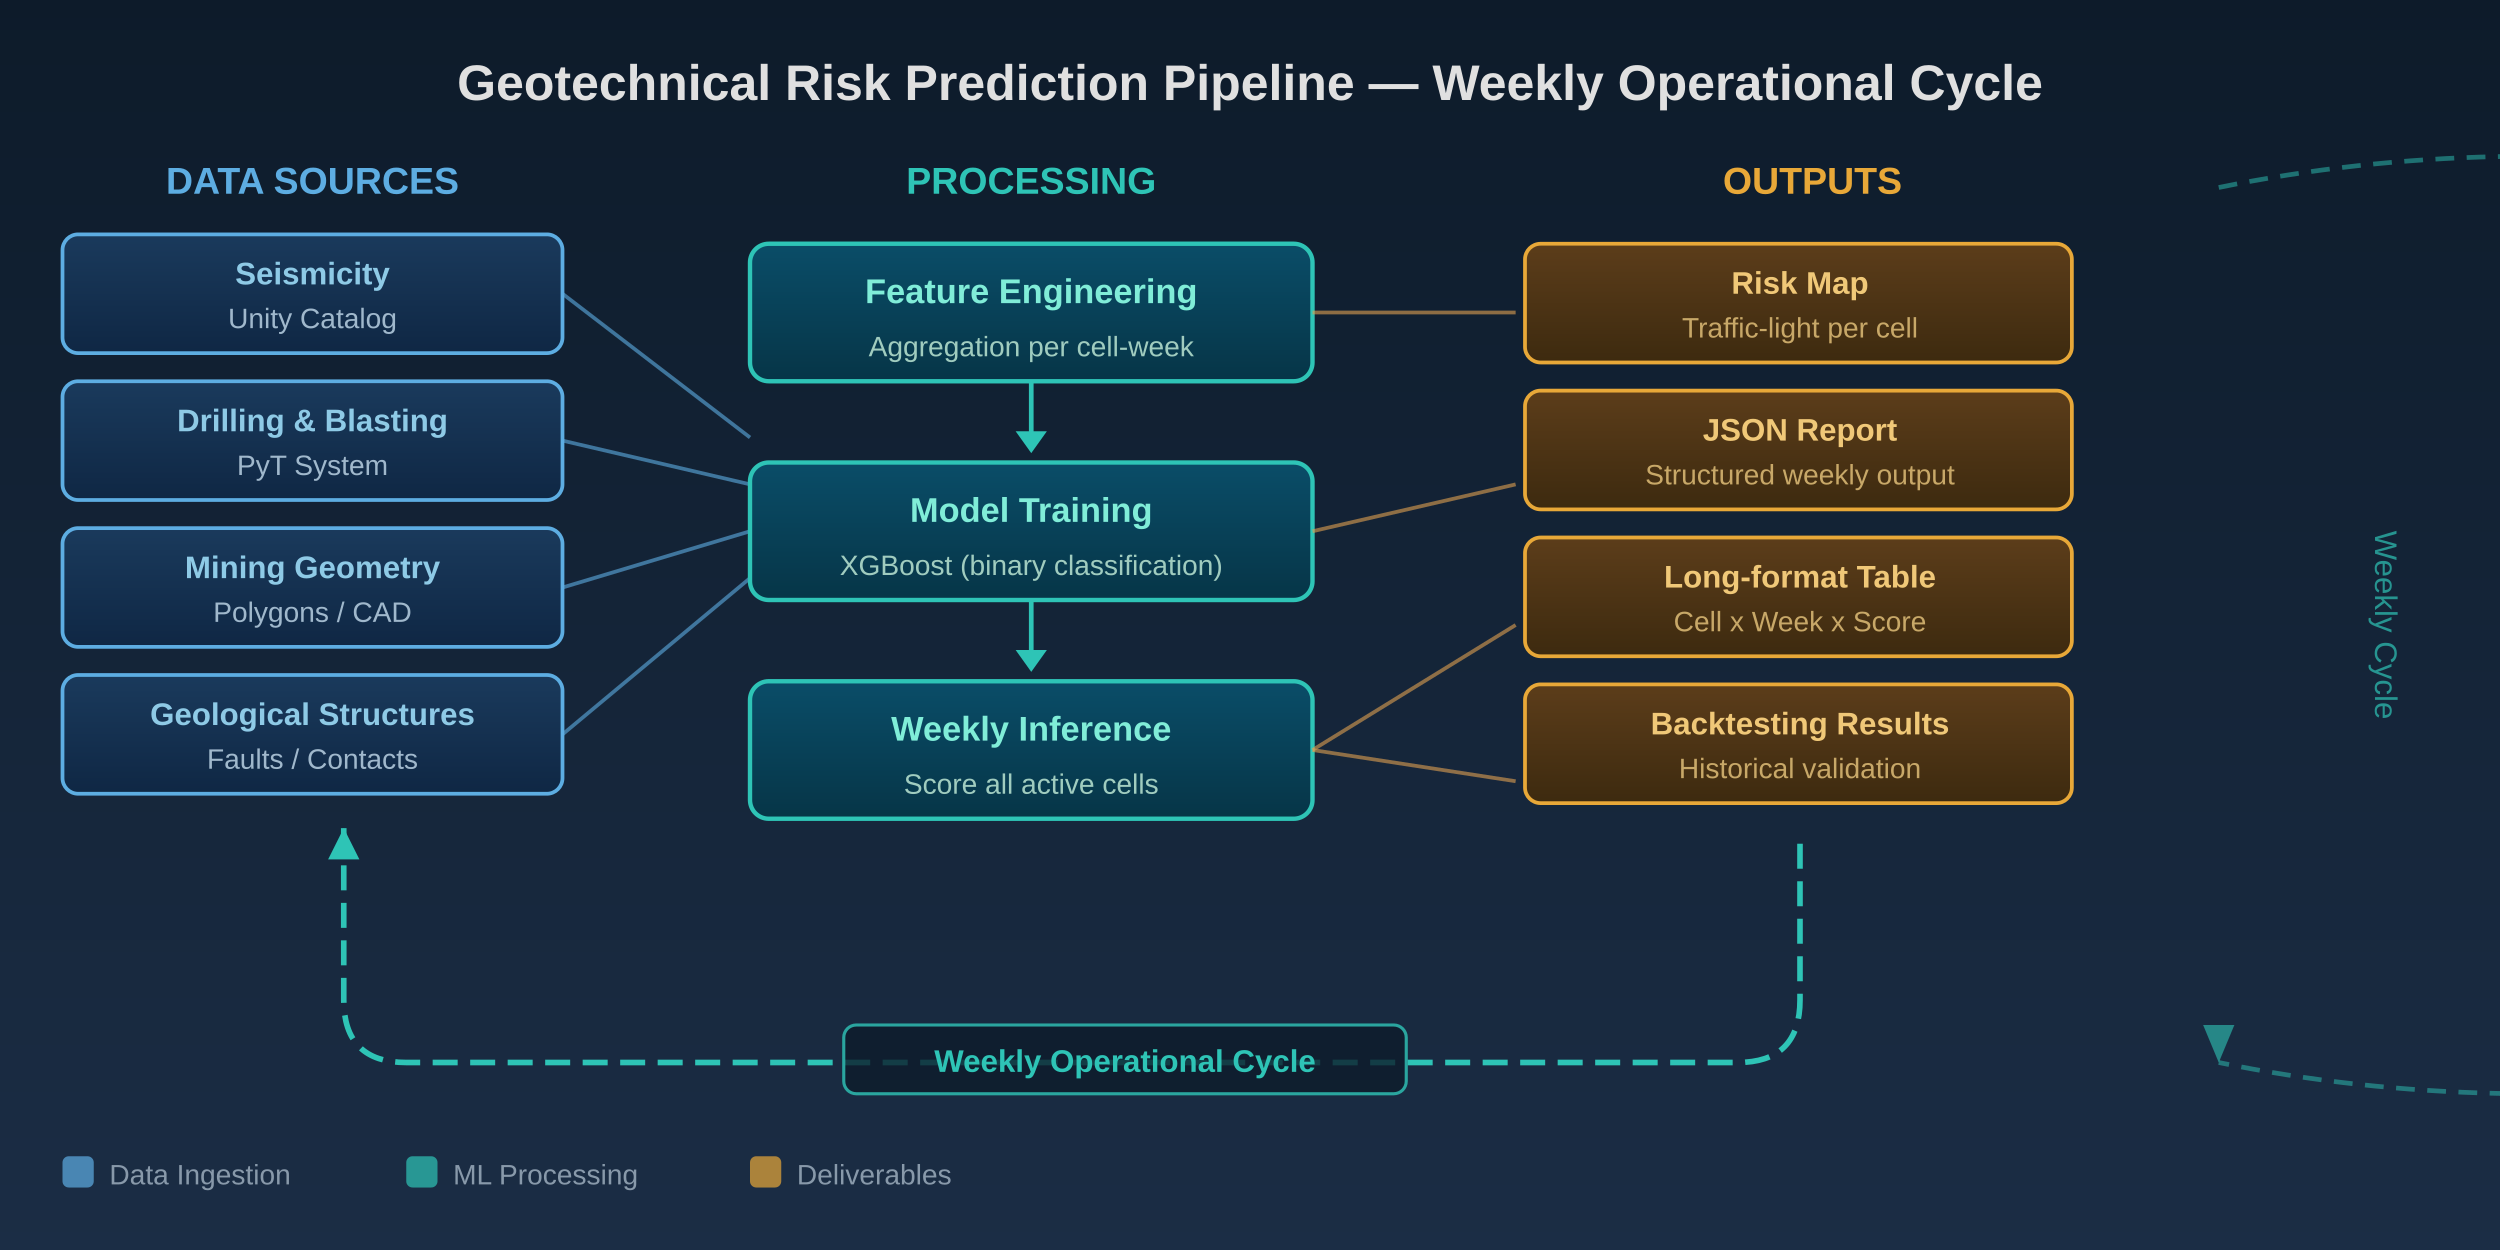
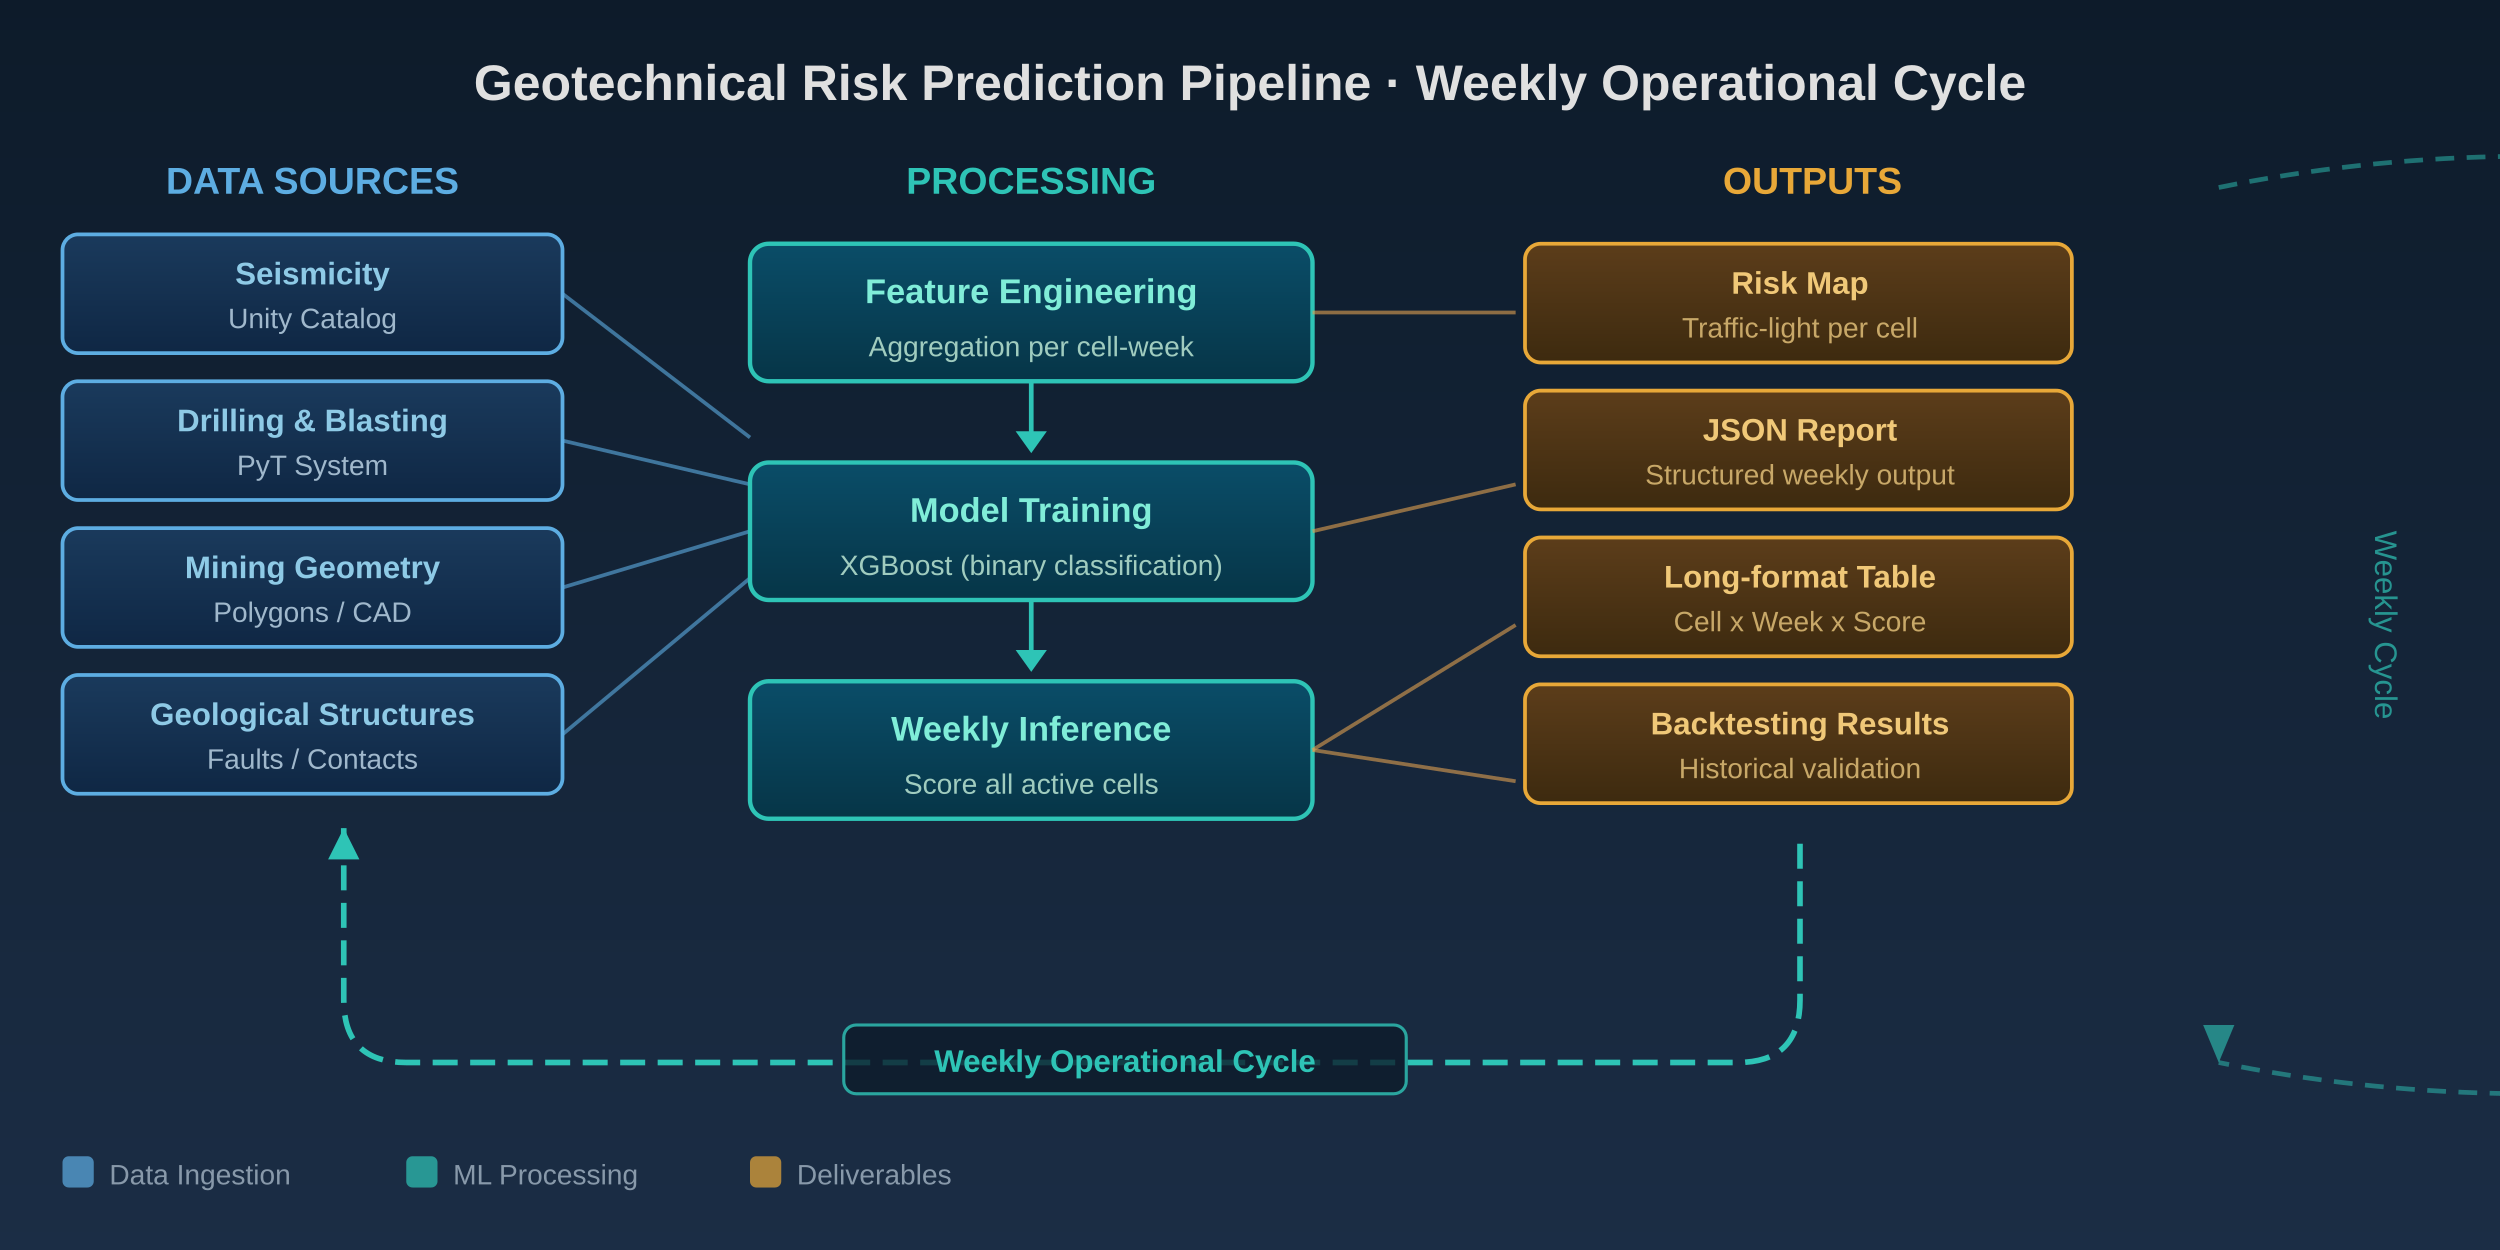
<svg xmlns="http://www.w3.org/2000/svg" width="800" height="400" viewBox="0 0 800 400">
  <defs>
    <linearGradient id="bg" x1="0" y1="0" x2="0" y2="1">
      <stop offset="0%" style="stop-color:#0d1b2a" />
      <stop offset="100%" style="stop-color:#1b2d45" />
    </linearGradient>
    <linearGradient id="srcGrad" x1="0" y1="0" x2="0" y2="1">
      <stop offset="0%" style="stop-color:#1a3a5c" />
      <stop offset="100%" style="stop-color:#0f2744" />
    </linearGradient>
    <linearGradient id="procGrad" x1="0" y1="0" x2="0" y2="1">
      <stop offset="0%" style="stop-color:#0a4d68" />
      <stop offset="100%" style="stop-color:#063547" />
    </linearGradient>
    <linearGradient id="outGrad" x1="0" y1="0" x2="0" y2="1">
      <stop offset="0%" style="stop-color:#5c3d1a" />
      <stop offset="100%" style="stop-color:#3d2a0f" />
    </linearGradient>
  </defs>
  <rect width="800" height="400" fill="url(#bg)" />
-   <text x="400" y="32" style="font-family:Arial,sans-serif;font-size:16px;font-weight:bold;fill:#e0e0e0;text-anchor:middle;">Geotechnical Risk Prediction Pipeline — Weekly Operational Cycle</text>
+   <text x="400" y="32" style="font-family:Arial,sans-serif;font-size:16px;font-weight:bold;fill:#e0e0e0;text-anchor:middle;">Geotechnical Risk Prediction Pipeline · Weekly Operational Cycle</text>
  <path d="M 710 60 A 280 150 0 1 1 710 340" style="fill:none;stroke:#2ec4b6;stroke-width:1.5;stroke-dasharray:6,4;opacity:0.5;" />
  <polygon points="710,340 705,328 715,328" style="fill:#2ec4b6;opacity:0.6;" />
  <text x="760" y="200" style="font-family:Arial,sans-serif;font-size:10px;fill:#2ec4b6;text-anchor:middle;opacity:0.7;" transform="rotate(90,760,200)">Weekly Cycle</text>
  <text x="100" y="62" style="font-family:Arial,sans-serif;font-size:12px;font-weight:bold;fill:#5dade2;text-anchor:middle;">DATA SOURCES</text>
  <rect x="20" y="75" width="160" height="38" rx="5" style="fill:url(#srcGrad);stroke:#5dade2;stroke-width:1.2;" />
  <text x="100" y="91" style="font-family:Arial,sans-serif;font-size:10px;font-weight:bold;fill:#8ecae6;text-anchor:middle;">Seismicity</text>
  <text x="100" y="105" style="font-family:Arial,sans-serif;font-size:9px;fill:#a0b8cc;text-anchor:middle;">Unity Catalog</text>
  <rect x="20" y="122" width="160" height="38" rx="5" style="fill:url(#srcGrad);stroke:#5dade2;stroke-width:1.2;" />
  <text x="100" y="138" style="font-family:Arial,sans-serif;font-size:10px;font-weight:bold;fill:#8ecae6;text-anchor:middle;">Drilling &amp; Blasting</text>
  <text x="100" y="152" style="font-family:Arial,sans-serif;font-size:9px;fill:#a0b8cc;text-anchor:middle;">PyT System</text>
  <rect x="20" y="169" width="160" height="38" rx="5" style="fill:url(#srcGrad);stroke:#5dade2;stroke-width:1.2;" />
  <text x="100" y="185" style="font-family:Arial,sans-serif;font-size:10px;font-weight:bold;fill:#8ecae6;text-anchor:middle;">Mining Geometry</text>
  <text x="100" y="199" style="font-family:Arial,sans-serif;font-size:9px;fill:#a0b8cc;text-anchor:middle;">Polygons / CAD</text>
  <rect x="20" y="216" width="160" height="38" rx="5" style="fill:url(#srcGrad);stroke:#5dade2;stroke-width:1.2;" />
  <text x="100" y="232" style="font-family:Arial,sans-serif;font-size:10px;font-weight:bold;fill:#8ecae6;text-anchor:middle;">Geological Structures</text>
  <text x="100" y="246" style="font-family:Arial,sans-serif;font-size:9px;fill:#a0b8cc;text-anchor:middle;">Faults / Contacts</text>
  <line x1="180" y1="94" x2="240" y2="140" style="stroke:#5dade2;stroke-width:1.2;opacity:0.6;" />
  <line x1="180" y1="141" x2="240" y2="155" style="stroke:#5dade2;stroke-width:1.2;opacity:0.6;" />
  <line x1="180" y1="188" x2="240" y2="170" style="stroke:#5dade2;stroke-width:1.2;opacity:0.6;" />
  <line x1="180" y1="235" x2="240" y2="185" style="stroke:#5dade2;stroke-width:1.2;opacity:0.6;" />
  <text x="330" y="62" style="font-family:Arial,sans-serif;font-size:12px;font-weight:bold;fill:#2ec4b6;text-anchor:middle;">PROCESSING</text>
  <rect x="240" y="78" width="180" height="44" rx="6" style="fill:url(#procGrad);stroke:#2ec4b6;stroke-width:1.4;" />
  <text x="330" y="97" style="font-family:Arial,sans-serif;font-size:11px;font-weight:bold;fill:#80edd8;text-anchor:middle;">Feature Engineering</text>
  <text x="330" y="114" style="font-family:Arial,sans-serif;font-size:9px;fill:#a0ccbf;text-anchor:middle;">Aggregation per cell-week</text>
  <line x1="330" y1="122" x2="330" y2="140" style="stroke:#2ec4b6;stroke-width:1.5;" />
  <polygon points="330,145 325,138 335,138" style="fill:#2ec4b6;" />
  <rect x="240" y="148" width="180" height="44" rx="6" style="fill:url(#procGrad);stroke:#2ec4b6;stroke-width:1.4;" />
  <text x="330" y="167" style="font-family:Arial,sans-serif;font-size:11px;font-weight:bold;fill:#80edd8;text-anchor:middle;">Model Training</text>
  <text x="330" y="184" style="font-family:Arial,sans-serif;font-size:9px;fill:#a0ccbf;text-anchor:middle;">XGBoost (binary classification)</text>
  <line x1="330" y1="192" x2="330" y2="210" style="stroke:#2ec4b6;stroke-width:1.5;" />
  <polygon points="330,215 325,208 335,208" style="fill:#2ec4b6;" />
  <rect x="240" y="218" width="180" height="44" rx="6" style="fill:url(#procGrad);stroke:#2ec4b6;stroke-width:1.4;" />
  <text x="330" y="237" style="font-family:Arial,sans-serif;font-size:11px;font-weight:bold;fill:#80edd8;text-anchor:middle;">Weekly Inference</text>
  <text x="330" y="254" style="font-family:Arial,sans-serif;font-size:9px;fill:#a0ccbf;text-anchor:middle;">Score all active cells</text>
  <line x1="420" y1="100" x2="485" y2="100" style="stroke:#e0a050;stroke-width:1.2;opacity:0.6;" />
  <line x1="420" y1="170" x2="485" y2="155" style="stroke:#e0a050;stroke-width:1.2;opacity:0.6;" />
  <line x1="420" y1="240" x2="485" y2="200" style="stroke:#e0a050;stroke-width:1.2;opacity:0.6;" />
  <line x1="420" y1="240" x2="485" y2="250" style="stroke:#e0a050;stroke-width:1.2;opacity:0.6;" />
  <text x="580" y="62" style="font-family:Arial,sans-serif;font-size:12px;font-weight:bold;fill:#e8a838;text-anchor:middle;">OUTPUTS</text>
  <rect x="488" y="78" width="175" height="38" rx="5" style="fill:url(#outGrad);stroke:#e8a838;stroke-width:1.2;" />
  <text x="576" y="94" style="font-family:Arial,sans-serif;font-size:10px;font-weight:bold;fill:#f0c878;text-anchor:middle;">Risk Map</text>
  <text x="576" y="108" style="font-family:Arial,sans-serif;font-size:9px;fill:#c8a868;text-anchor:middle;">Traffic-light per cell</text>
  <rect x="488" y="125" width="175" height="38" rx="5" style="fill:url(#outGrad);stroke:#e8a838;stroke-width:1.2;" />
  <text x="576" y="141" style="font-family:Arial,sans-serif;font-size:10px;font-weight:bold;fill:#f0c878;text-anchor:middle;">JSON Report</text>
  <text x="576" y="155" style="font-family:Arial,sans-serif;font-size:9px;fill:#c8a868;text-anchor:middle;">Structured weekly output</text>
  <rect x="488" y="172" width="175" height="38" rx="5" style="fill:url(#outGrad);stroke:#e8a838;stroke-width:1.2;" />
  <text x="576" y="188" style="font-family:Arial,sans-serif;font-size:10px;font-weight:bold;fill:#f0c878;text-anchor:middle;">Long-format Table</text>
  <text x="576" y="202" style="font-family:Arial,sans-serif;font-size:9px;fill:#c8a868;text-anchor:middle;">Cell x Week x Score</text>
  <rect x="488" y="219" width="175" height="38" rx="5" style="fill:url(#outGrad);stroke:#e8a838;stroke-width:1.2;" />
  <text x="576" y="235" style="font-family:Arial,sans-serif;font-size:10px;font-weight:bold;fill:#f0c878;text-anchor:middle;">Backtesting Results</text>
  <text x="576" y="249" style="font-family:Arial,sans-serif;font-size:9px;fill:#c8a868;text-anchor:middle;">Historical validation</text>
  <path d="M 576 270 L 576 320 Q 576 340 556 340 L 130 340 Q 110 340 110 320 L 110 265" style="fill:none;stroke:#2ec4b6;stroke-width:1.8;stroke-dasharray:8,4;" />
  <polygon points="110,265 105,275 115,275" style="fill:#2ec4b6;" />
  <rect x="270" y="328" width="180" height="22" rx="4" style="fill:#0d1b2a;stroke:#2ec4b6;stroke-width:1;opacity:0.8;" />
  <text x="360" y="343" style="font-family:Arial,sans-serif;font-size:10px;font-weight:bold;fill:#2ec4b6;text-anchor:middle;">Weekly Operational Cycle</text>
  <rect x="20" y="370" width="10" height="10" rx="2" style="fill:#5dade2;opacity:0.7;" />
  <text x="35" y="379" style="font-family:Arial,sans-serif;font-size:9px;fill:#8899aa;">Data Ingestion</text>
  <rect x="130" y="370" width="10" height="10" rx="2" style="fill:#2ec4b6;opacity:0.7;" />
  <text x="145" y="379" style="font-family:Arial,sans-serif;font-size:9px;fill:#8899aa;">ML Processing</text>
  <rect x="240" y="370" width="10" height="10" rx="2" style="fill:#e8a838;opacity:0.7;" />
  <text x="255" y="379" style="font-family:Arial,sans-serif;font-size:9px;fill:#8899aa;">Deliverables</text>
</svg>
